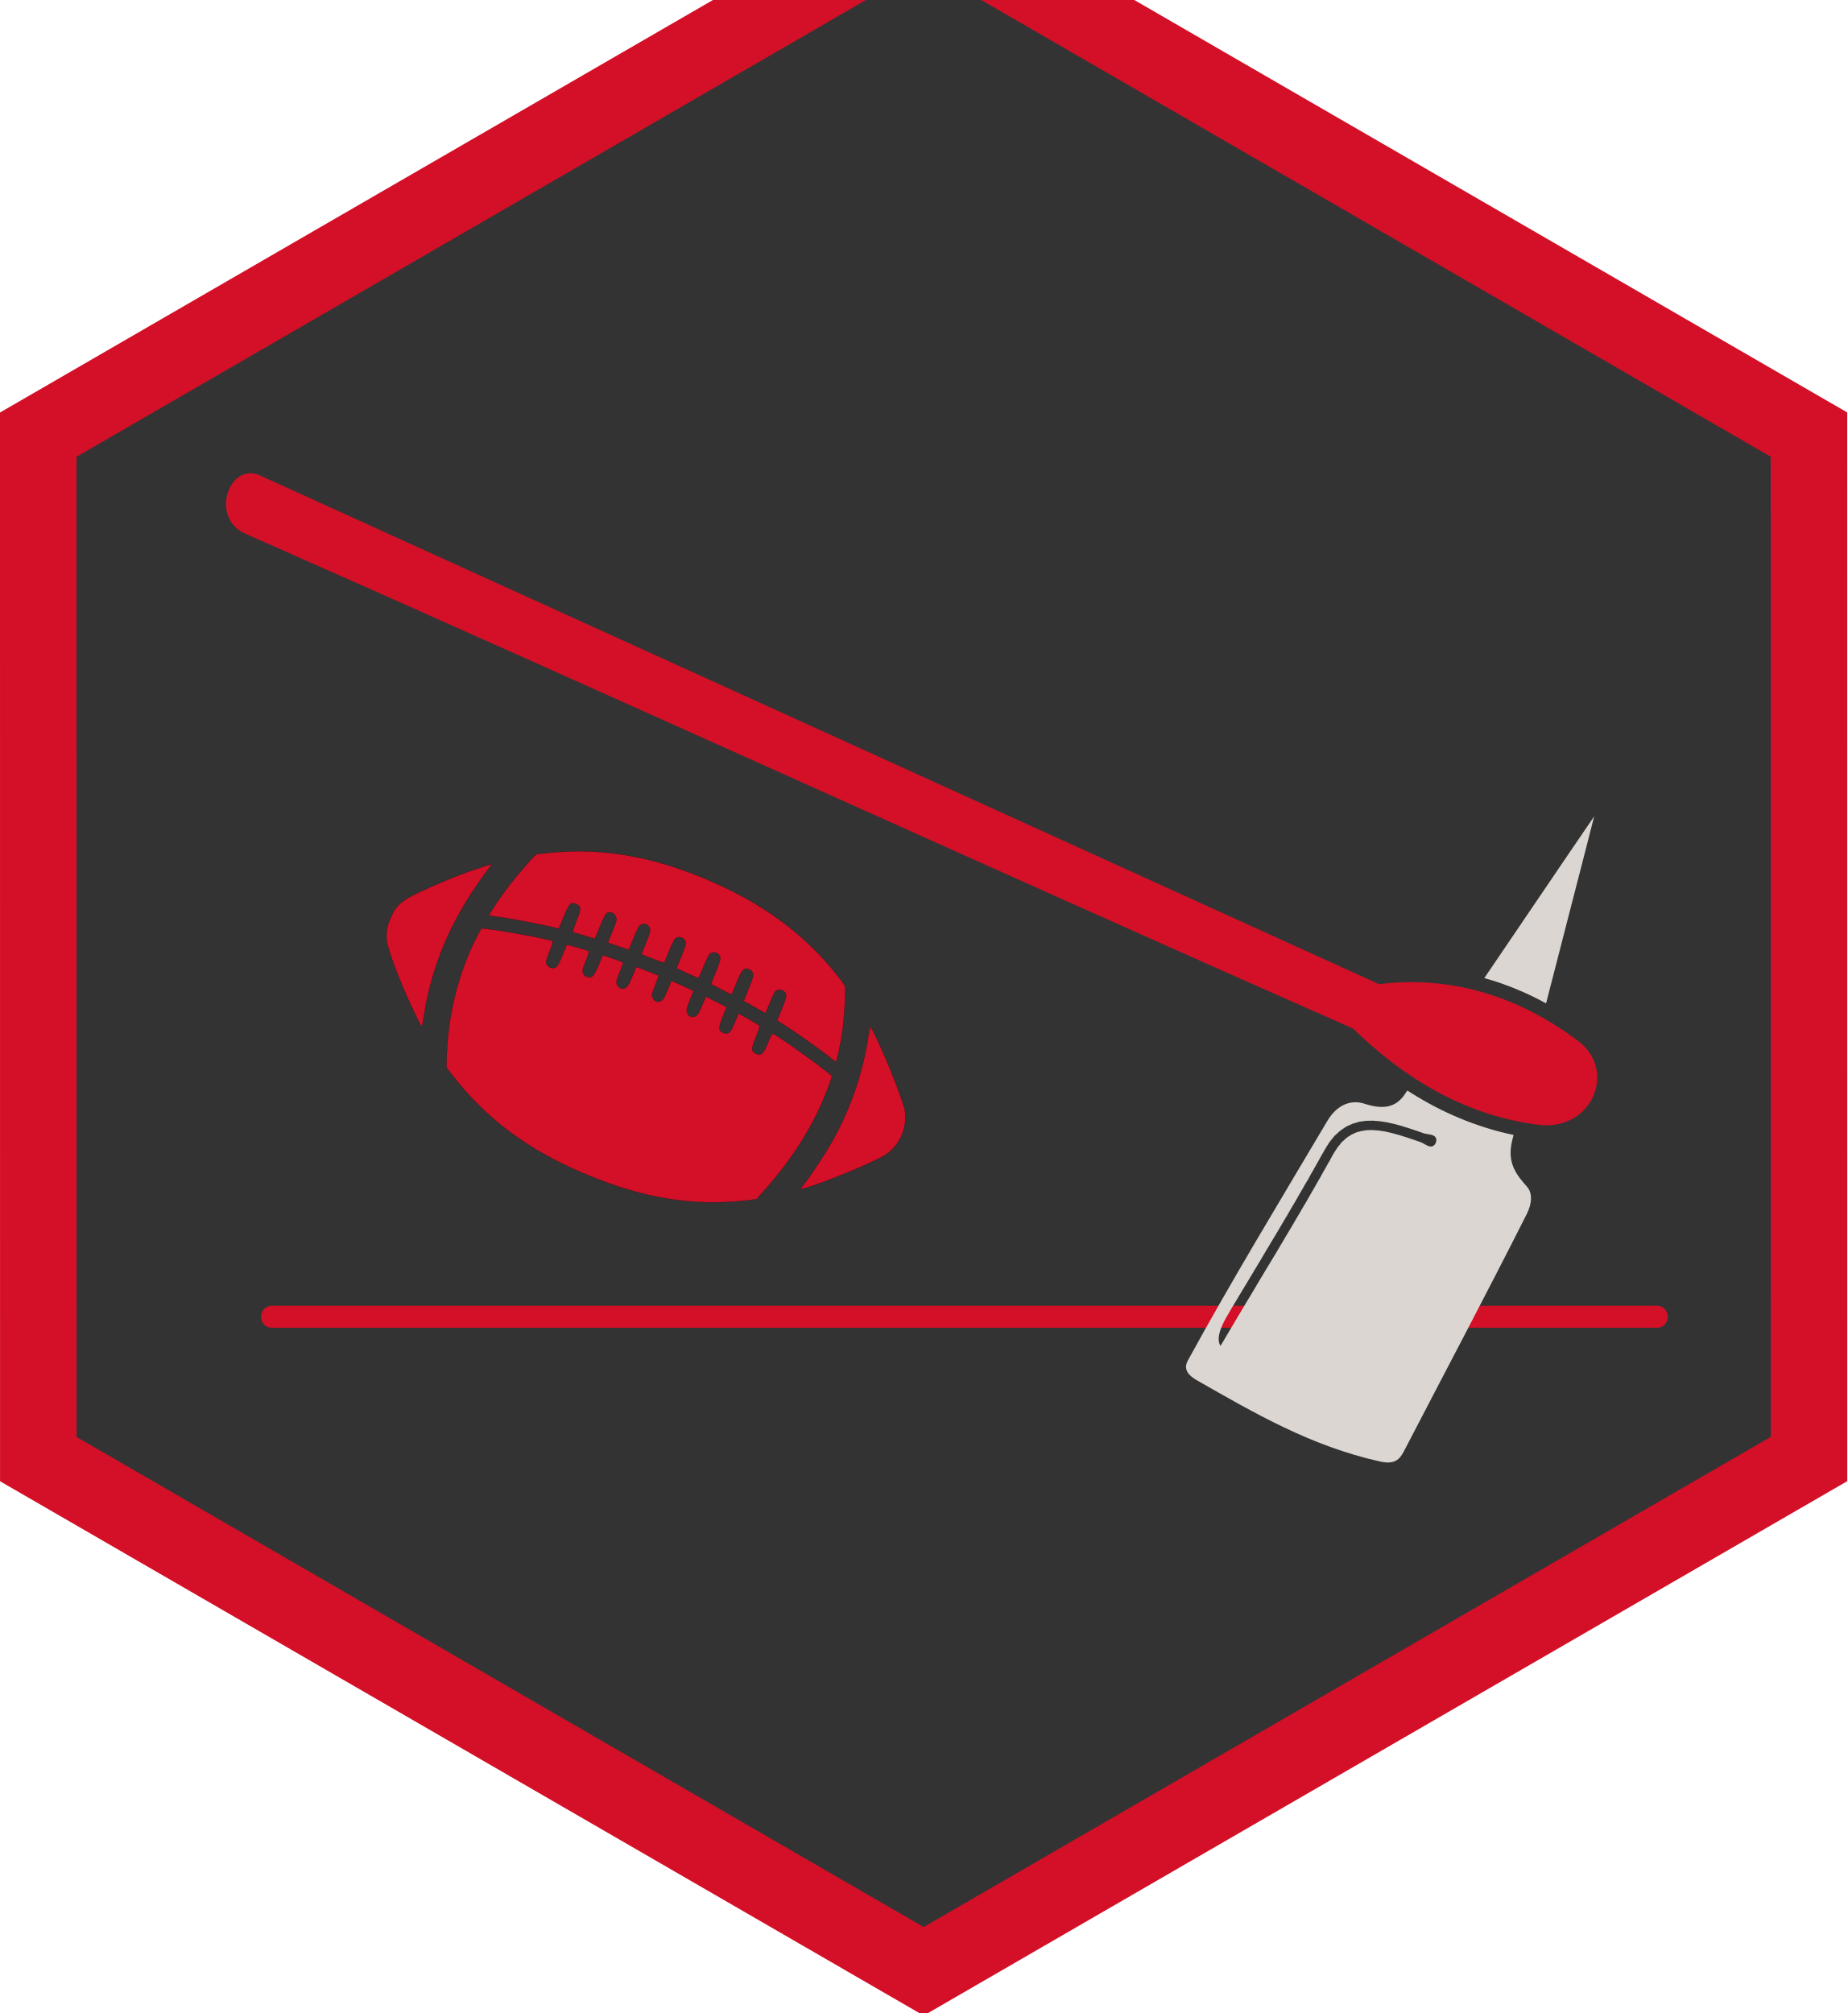
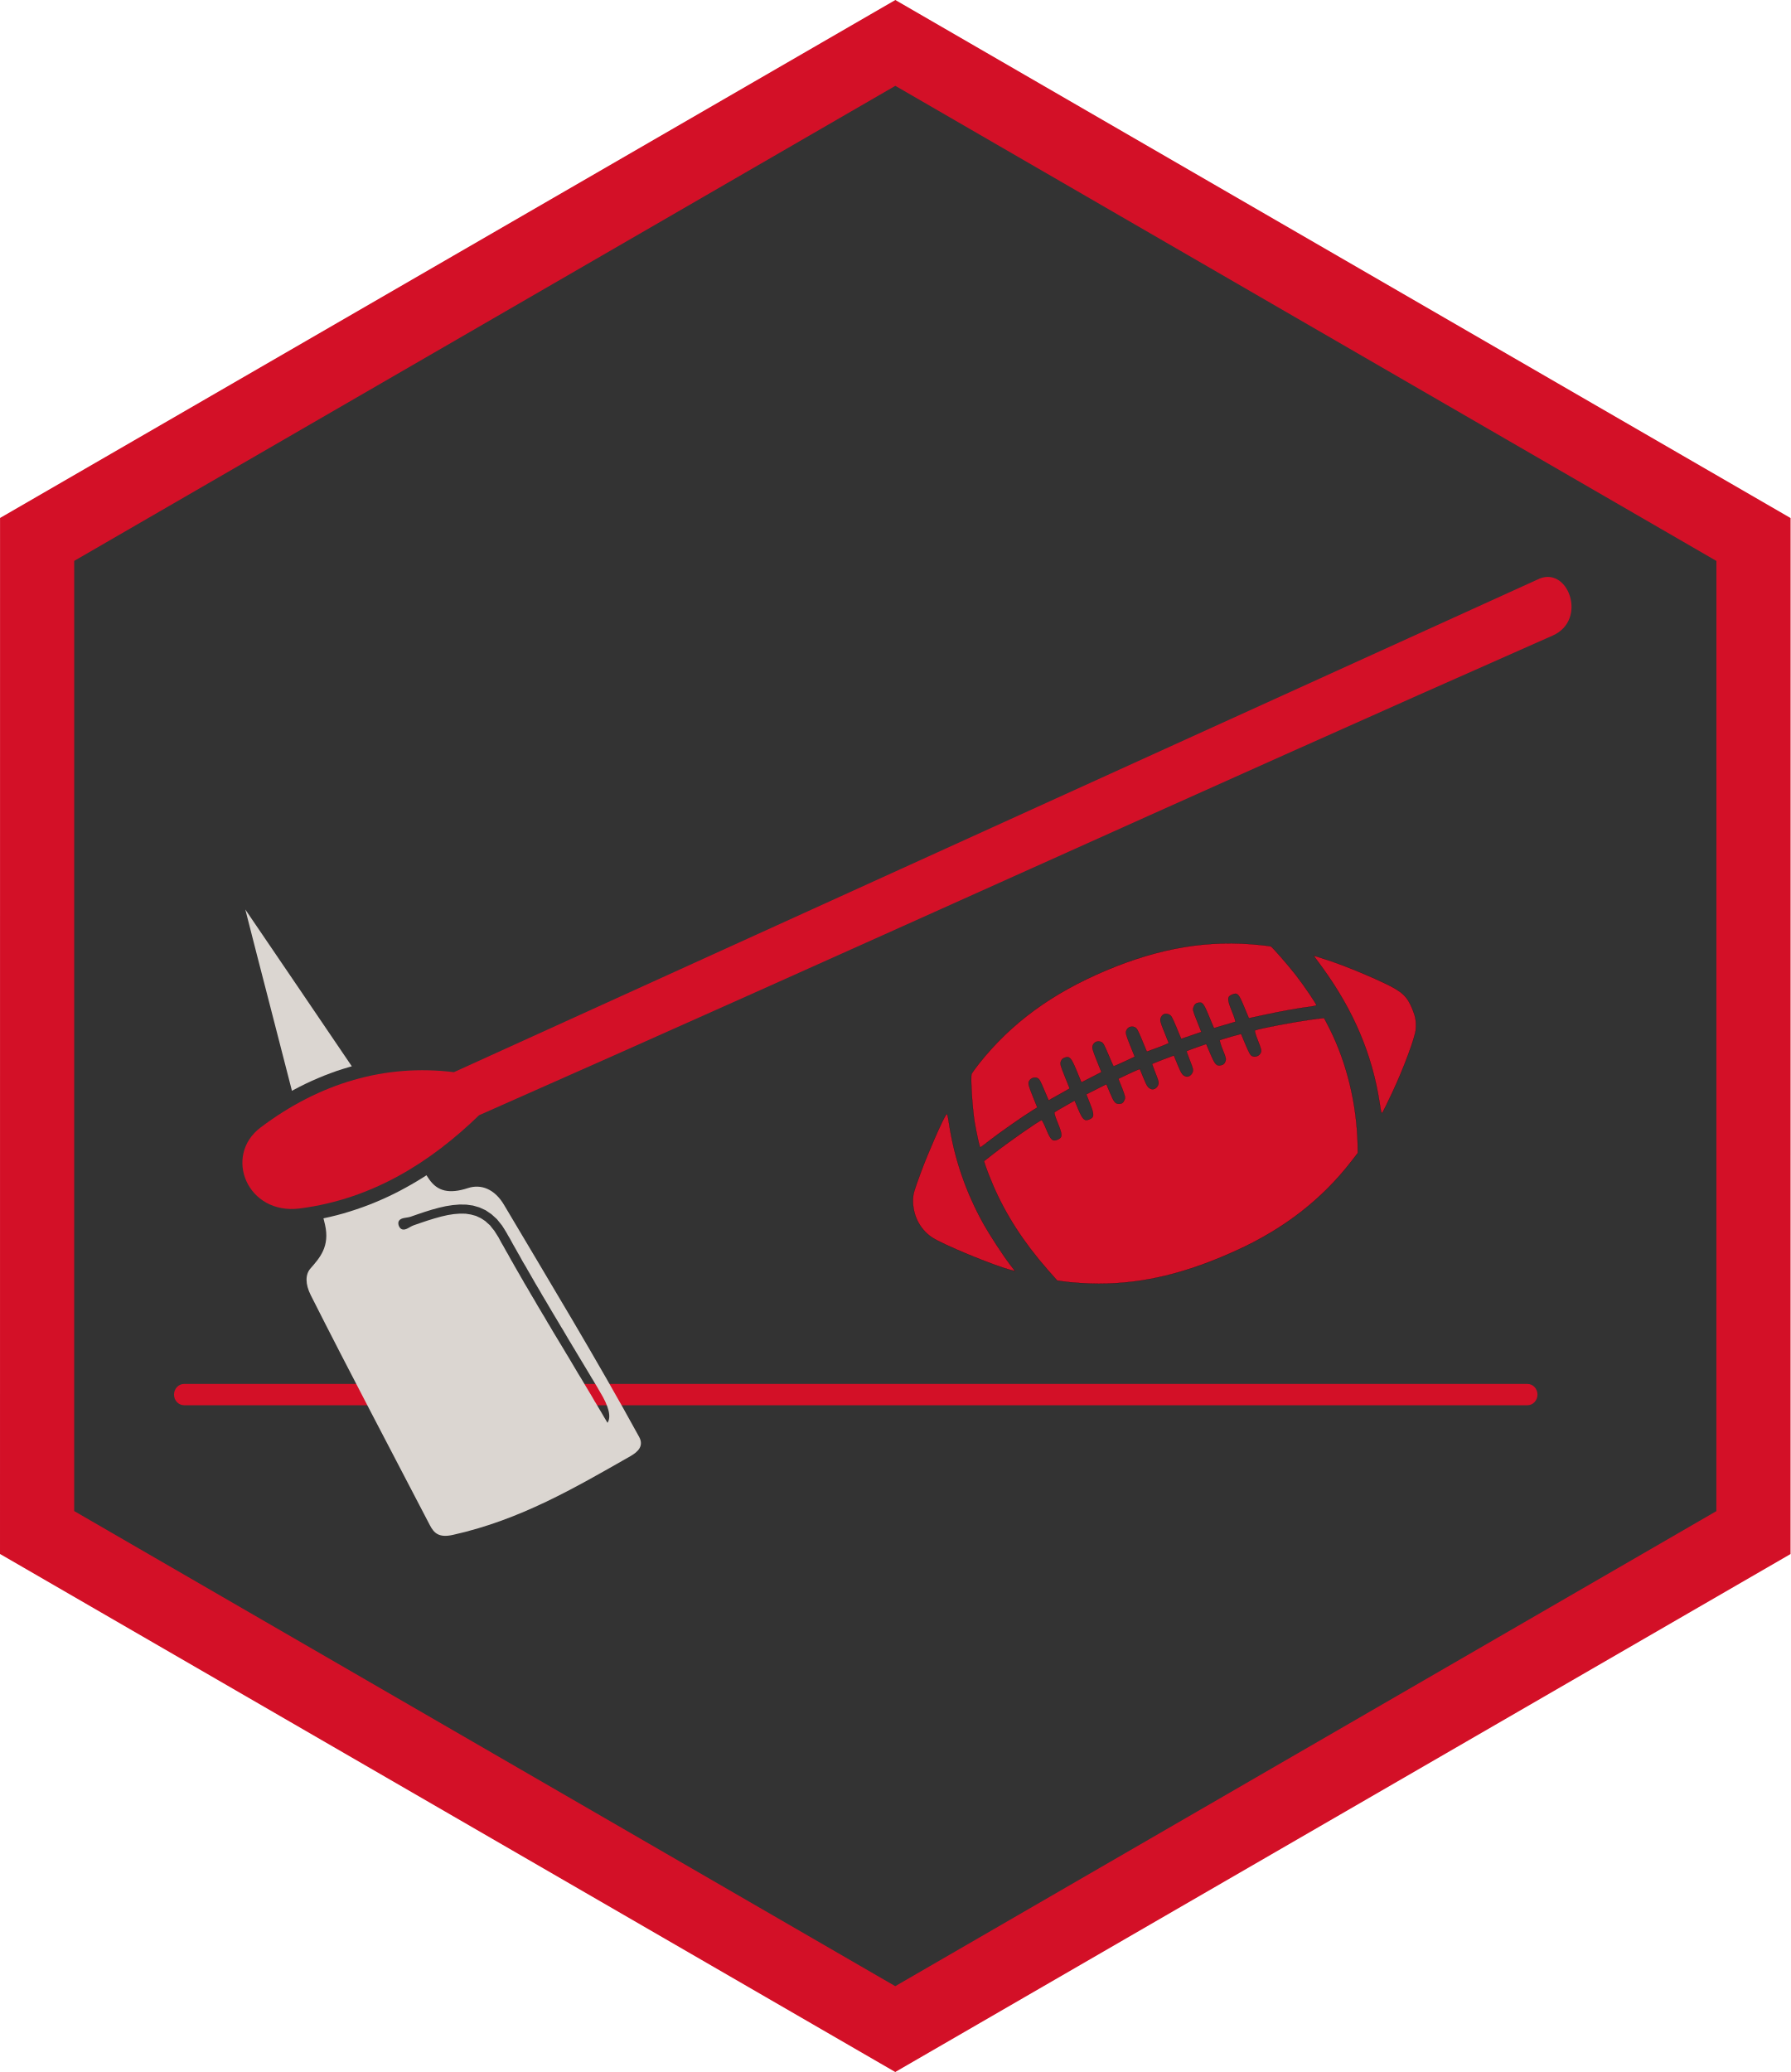
- <svg xmlns="http://www.w3.org/2000/svg" width="207.266mm" height="225.87mm" viewBox="0 0 207.266 225.87" version="1.1" id="svg51">
+ <svg xmlns="http://www.w3.org/2000/svg" width="207.266mm" height="239.836mm" viewBox="0 0 207.266 239.836" version="1.1" id="svg51">
  <defs id="defs45" />
-   <g id="layer1" transform="translate(-0.6613685,-69.24958)">
-     <g id="g5250" transform="matrix(1.369374,0,0,1.455113,292.8712,-90.33718)" style="stroke-width:1.248">
+   <g id="layer1" transform="translate(-0.6613685,-55.57224)">
+     <g id="g5250" transform="matrix(-1.369374,0,0,1.455113,-84.28275,-90.33718)" style="stroke-width:1.248">
      <path transform="matrix(0.6980092,0,0,0.6582875,-256.7393,-86.74251)" d="m 66.601,469.293 -0.005,-120.005 103.925,-60.007 103.93,59.998 0.005,120.005 -103.925,60.007 z" id="path821" style="fill:#333333;fill-opacity:1;stroke:#d31027;stroke-width:8.982;stroke-linecap:round;stroke-linejoin:miter;stroke-miterlimit:4;stroke-dasharray:none;stroke-opacity:1;paint-order:normal" />
      <rect ry="0.847" y="210.363" x="-191.995" height="1.694" width="115.253" id="rect4552" style="fill:#d31027;fill-opacity:1;stroke:none;stroke-width:15.598;stroke-linecap:round;stroke-linejoin:miter;stroke-miterlimit:4;stroke-dasharray:none;stroke-dashoffset:0;stroke-opacity:1;paint-order:normal" />
      <g style="fill:#d31027;fill-opacity:1;stroke:#000000;stroke-width:3.508" id="g14-39" transform="matrix(-0.03142263,0.01468212,0.01559352,0.02993722,-152.5506,166.5426)">
        <g style="fill:#d31027;fill-opacity:1;stroke:#000000;stroke-width:3.508" id="g12-2" transform="matrix(0.0997661,-0.00658435,-0.00663306,-0.09979668,1.96314,544.8839)">
          <path style="fill:#d31027;fill-opacity:1;stroke:#000000;stroke-width:3.508" id="path4" d="m 7412.9,5004.9 c -120.7,-7.7 -291.2,-19.2 -377.5,-26.8 l -157.1,-15.3 306.6,-183.9 c 1086.4,-659.1 1904.5,-1454.2 2513.8,-2452.4 130.3,-212.7 143.7,-229.9 153.3,-182 5.7,30.6 23,264.4 34.5,523.1 32.6,620.8 3.8,1444.6 -55.6,1609.4 -65.1,187.8 -120.7,274 -260.6,413.8 -233.7,233.7 -387,291.2 -854.5,314.2 -377.5,21 -971.5,19.1 -1302.9,-0.1 z" />
          <path style="fill:#d31027;fill-opacity:1;stroke:#000000;stroke-width:3.508" id="path6" d="M 5592.7,4707.9 C 4397.1,4357.3 3387.4,3736.5 2383.4,2732.5 1385.2,1732.4 751,703.5 406.1,-484.4 c -36.4,-126.4 -67.1,-256.7 -69,-289.3 -1.9,-74.7 333.4,-756.8 513.5,-1042.3 145.6,-229.9 335.3,-498.2 352.5,-498.2 5.8,1.9 67.1,101.5 136,224.2 124.5,222.2 538.4,864.1 689.8,1069.1 l 80.5,109.2 -212.6,214.7 c -182,183.9 -212.7,226.1 -212.7,277.8 0,82.4 72.8,155.2 155.2,155.2 51.7,0 92,-30.7 258.7,-195.4 l 199.2,-193.6 42.2,55.6 c 24.9,30.6 105.4,132.2 182,228 l 136,172.4 -222.2,224.2 c -203.1,205 -222.3,231.8 -222.3,295.1 0,53.6 13.4,80.5 55.6,116.9 90.1,78.5 143.7,53.6 383.2,-185.9 l 210.8,-208.8 176.3,205 176.3,205 -220.3,222.3 c -193.5,197.3 -218.4,229.9 -218.4,289.3 0,86.2 65.1,149.4 153.3,149.4 55.6,0 90.1,-26.8 277.8,-210.8 116.9,-115 218.4,-210.8 224.2,-210.8 5.7,0 93.9,90.1 197.3,201.2 l 187.8,203.1 -214.8,216.5 c -187.8,191.6 -212.7,224.2 -212.7,283.6 0,86.2 65.1,149.4 153.3,149.4 55.6,0 92,-26.8 279.7,-212.7 l 216.5,-214.6 149.4,136 c 82.4,72.8 174.4,160.9 205,193.5 l 57.5,59.4 -205,208.8 c -185.9,185.9 -205,214.6 -205,277.8 0,92 53.6,145.6 147.5,145.6 63.2,0 90,-19.2 285.5,-212.7 l 214.6,-212.7 193.5,168.6 193.5,168.6 -201.2,205 c -189.7,191.6 -201.2,206.9 -201.2,281.6 0,61.3 11.5,86.2 49.8,116.9 95.8,74.7 130.3,57.5 371.7,-182 l 226.1,-222.3 197.3,159 c 109.2,86.2 206.9,164.8 218.4,174.4 11.5,9.6 -55.6,90 -168.6,203.1 -220.3,222.3 -243.3,275.9 -151.4,367.9 99.6,99.6 136,84.3 377.5,-155.2 l 214.6,-210.8 293.1,201.2 c 306.6,212.7 745.3,492.4 963.7,613.1 70.9,40.2 128.4,80.5 128.4,90.1 0,24.9 -454.1,320 -737.6,479 -281.7,157.1 -779.8,400.4 -818.1,400.4 -13.3,-1.6 -124.4,-30.4 -245.1,-66.8 z" />
          <path style="fill:#d31027;fill-opacity:1;stroke:#000000;stroke-width:3.508" id="path8" d="M 7401.4,3527.7 C 7000.9,3292 6361,2876.3 6255.6,2780.5 c -11.5,-9.6 51.7,-90 157.1,-197.3 147.5,-149.5 176.3,-187.8 176.3,-239.5 0,-82.4 -72.8,-155.2 -155.2,-155.2 -51.7,0 -92,30.7 -258.7,193.5 l -197.4,193.5 -201.2,-155.2 c -111.1,-86.2 -206.9,-166.7 -214.6,-176.3 -7.7,-11.5 61.3,-95.8 153.3,-187.8 147.5,-147.5 164.8,-172.4 164.8,-235.7 0,-53.6 -11.5,-80.5 -49.8,-109.2 -97.7,-76.6 -145.6,-57.5 -348.7,139.9 l -187.8,182 -185.8,-162.9 c -101.5,-90 -185.8,-168.6 -185.8,-176.3 0,-5.8 72.8,-86.2 162.9,-178.2 143.7,-145.6 162.9,-174.4 162.9,-235.7 0,-74.7 -51.7,-143.7 -109.2,-147.5 -88.1,-5.7 -122.6,15.3 -287.4,178.2 L 4677,1485.1 4473.9,1297.3 c -111.1,-105.4 -203.1,-193.5 -203.1,-199.3 0,-3.8 72.8,-84.3 162.9,-176.3 143.7,-145.6 162.9,-174.4 162.9,-235.7 0,-74.7 -51.7,-143.7 -111.1,-147.5 -84.3,-5.7 -120.7,15.3 -275.9,170.5 l -166.7,164.8 -42.2,-38.3 c -23,-19.2 -109.2,-113 -195.4,-205 L 3652,461.9 3818.7,293.3 c 134.1,-138 164.8,-180.1 164.8,-228 0,-88.1 -19.2,-120.7 -84.3,-147.5 -84.3,-36.4 -132.2,-9.6 -308.5,164.8 L 3435.5,233.9 3259,31.1 l -178.2,-205 172.4,-176.3 c 195.4,-199.2 216.5,-256.7 126.5,-344.9 -88.1,-90.1 -147.5,-69 -335.3,115 l -166.7,162.9 -160.9,-205 c -90,-115 -170.5,-218.4 -178.2,-233.7 -11.5,-17.2 38.3,-80.5 168.6,-210.8 220.3,-220.3 241.4,-274 147.5,-367.9 -92,-92 -147.5,-70.9 -348.7,128.4 -92,92 -174.4,160.9 -185.8,153.3 -49.8,-30.7 -544.1,-793.2 -768.3,-1186 l -139.9,-243.4 95.8,-111.1 c 51.7,-59.4 197.4,-208.8 321.9,-329.6 548,-530.7 1207.1,-982.9 1994.5,-1366.1 l 314.2,-151.4 128.4,32.6 c 208.8,51.7 580.5,176.3 825.8,277.8 992.5,408.1 1860.4,1032.7 2764.8,1992.6 867.9,917.8 1440.8,1912.1 1749.3,3023.4 l 65.1,235.7 -72.8,168.6 c -394.7,892.8 -986.7,1701.4 -1688,2304.9 -120.7,103.5 -224.2,187.8 -229.9,187.8 -7.7,0 -132.2,-70.9 -279.7,-155.2 z" />
          <path style="fill:#d31027;fill-opacity:1;stroke:#000000;stroke-width:3.508" id="path10" d="m 143.7,-1898.3 c -34.5,-130.3 -55.6,-1013.6 -36.4,-1509.8 19.2,-482.8 24.9,-534.6 67.1,-653.3 130.3,-350.6 417.7,-601.6 770.2,-674.4 285.5,-61.3 1645.8,-57.5 2075,3.8 l 92,13.4 -162.9,93.9 c -249.1,141.8 -731.9,469.4 -965.6,651.4 -689.9,540.3 -1257,1176.4 -1703.4,1912.1 -103.5,170.5 -126.5,197.3 -136,162.9 z" />
        </g>
      </g>
      <g style="stroke-width:2.254" transform="matrix(0.139702,0.05849689,-0.06434278,0.1267034,10.48767,86.58431)" id="g4592">
        <path d="m -248.505,981.474 c 27.882,-8.581 25.826,-44.954 0.268,-50.979 -40.089,-9.45 -77.461,-4.272 -109.622,15.905 -219.288,-1.81 -438.579,-3.612 -657.867,-5.422 -19.163,-1.219 -16.067,32.616 5.508,32.493 216.516,-0.64 433.555,1.659 650.071,1.019 35.082,13.038 72.998,18.907 111.641,6.983 z" id="path2-0" style="fill:#d31027;fill-opacity:1;stroke-width:17.354" />
        <path d="m -292.567,814.127 c 6.754,34.835 13.231,69.746 19.968,104.624 l -0.954,-0.094 -3.779,-0.255 -3.812,-0.168 -3.768,-0.069 -3.724,0.031 -3.751,0.103 -3.71,0.209 -3.734,0.274 -3.618,0.401 -3.649,0.48 -1.222,0.174 c 5.279,-35.239 10.398,-70.491 15.751,-105.71 z m -39.928,203.715 c -1.003,0.679 -2.003,1.351 -3.078,2.002 -0.892,0.82 -1.859,1.621 -2.752,2.441 -0.784,0.969 -1.644,1.918 -2.428,2.887 -0.677,1.118 -1.284,2.27 -1.96,3.388 -0.497,1.294 -1.065,2.561 -1.562,3.854 -0.317,1.47 -0.706,2.913 -1.023,4.383 -0.201,1.597 -0.402,3.195 -0.53,4.82 -0.071,1.26 -0.142,2.519 -0.288,3.758 -0.063,1.238 -0.126,2.476 -0.191,3.721 -0.063,1.238 -0.2,2.455 -0.266,3.7 -0.063,1.238 -0.126,2.476 -0.263,3.693 -0.063,1.238 -0.128,2.483 -0.194,3.728 -0.137,1.218 -0.203,2.463 -0.34,3.68 -0.066,1.245 -0.128,2.483 -0.268,3.708 -0.066,1.245 -0.203,2.463 -0.268,3.708 -0.066,1.245 -0.203,2.463 -0.271,3.715 -0.137,1.217 -0.203,2.462 -0.34,3.68 -0.068,1.252 -0.206,2.47 -0.274,3.722 -0.137,1.217 -0.203,2.462 -0.343,3.687 -0.217,2.284 -0.365,4.603 -0.582,6.887 l -0.387,4.231 c -0.137,1.218 -0.206,2.47 -0.346,3.695 -0.068,1.252 -0.206,2.47 -0.346,3.694 -0.208,2.477 -0.417,4.954 -0.625,7.431 -0.14,1.225 -0.28,2.449 -0.349,3.702 -0.14,1.225 -0.28,2.449 -0.351,3.709 -0.486,4.919 -0.903,9.873 -1.395,14.806 -0.066,1.245 -0.206,2.47 -0.349,3.702 -0.068,1.252 -0.208,2.477 -0.349,3.702 -0.068,1.252 -0.208,2.477 -0.277,3.729 -1.011,9.724 0.237,15.713 3.594,17.926 0.231,-2.106 0.393,-4.246 0.551,-6.379 0.137,-1.217 0.206,-2.47 0.346,-3.694 0.041,-0.751 0.082,-1.503 0.195,-2.227 0.025,-0.494 0.052,-0.995 0.148,-1.461 0.068,-1.252 0.208,-2.477 0.277,-3.729 0.137,-1.218 0.206,-2.47 0.346,-3.694 0.14,-1.225 0.208,-2.477 0.346,-3.695 0.208,-2.477 0.417,-4.954 0.697,-7.403 0.349,-3.702 0.623,-7.424 0.971,-11.125 0.14,-1.225 0.28,-2.449 0.351,-3.709 0.42,-4.103 0.766,-8.227 1.186,-12.33 0.071,-0.831 0.14,-1.654 0.211,-2.484 0.068,-1.252 0.208,-2.477 0.346,-3.694 0.071,-1.26 0.211,-2.484 0.28,-3.736 0.137,-1.218 0.278,-2.442 0.346,-3.695 0.14,-1.225 0.208,-2.477 0.349,-3.702 0.068,-1.252 0.208,-2.477 0.277,-3.729 0.14,-1.225 0.206,-2.47 0.346,-3.695 0.068,-1.252 0.206,-2.47 0.274,-3.722 0.14,-1.225 0.208,-2.477 0.346,-3.694 0.068,-1.252 0.134,-2.497 0.274,-3.722 0.066,-1.245 0.134,-2.497 0.271,-3.715 0.066,-1.245 0.203,-2.463 0.271,-3.715 0.066,-1.245 0.134,-2.497 0.271,-3.715 0.068,-1.252 0.131,-2.49 0.197,-3.735 0.14,-1.225 0.206,-2.47 0.271,-3.715 0.066,-1.245 0.131,-2.49 0.268,-3.708 l 0.172,-3.671 c 0.148,-1.461 0.369,-2.894 0.517,-4.355 0.306,-1.227 0.612,-2.454 0.846,-3.709 0.478,-1.029 0.88,-2.079 1.286,-3.136 0.508,-0.894 1.019,-1.795 1.599,-2.661 0.619,-0.752 1.24,-1.512 1.862,-2.271 0.738,-0.632 1.478,-1.272 2.216,-1.904 0.793,-0.562 1.655,-1.089 2.448,-1.65 0.917,-0.456 1.91,-0.892 2.827,-1.348 0.976,-0.393 2.023,-0.758 3.07,-1.123 l 3.325,-0.926 c 1.166,-0.245 2.407,-0.47 3.577,-0.722 1.233,-0.203 2.465,-0.406 3.77,-0.582 l 3.897,-0.483 c 1.294,-0.147 2.662,-0.273 4.027,-0.392 1.365,-0.119 2.734,-0.246 4.099,-0.365 0.077,0.013 0.086,-0.01 0.166,0 2.22,-0.196 5.004,0.931 6.653,-0.572 1.276,-1.176 0.968,-4.239 -0.493,-5.163 -1.928,-1.21 -4.517,0.378 -6.739,0.581 -1.368,0.126 -2.811,0.232 -4.179,0.359 -1.371,0.134 -2.745,0.274 -4.116,0.408 -1.379,0.155 -2.684,0.331 -4.063,0.486 -1.318,0.211 -2.634,0.416 -3.953,0.627 -1.26,0.275 -2.593,0.522 -3.85,0.79 -1.208,0.353 -2.485,0.671 -3.692,1.024 -1.158,0.438 -2.385,0.841 -3.543,1.279 -1.114,0.537 -2.227,1.075 -3.341,1.613 z m 74.581,-25.826 0.707,3.53 c 2.689,12.613 10.675,16.132 17.797,19.476 3.934,1.848 6.308,6.818 6.153,13.86 -1.021,48.859 -3,97.696 -4.583,146.537 -0.169,5.082 -1.521,8.712 -9.117,10.3 -37.292,7.782 -72.18,3.735 -107.395,0.156 -4.924,-0.496 -9.301,-2.201 -8.959,-8.033 2.709,-50.462 7.674,-100.785 12.076,-151.142 0.883,-10.466 6.486,-16.251 13.968,-17.049 10.835,-1.153 15.996,-5.358 17.299,-13.477 l 0.388,-2.73 2.331,0.375 3.608,0.486 3.633,0.421 3.66,0.349 3.685,0.285 3.715,0.205 3.668,0.113 3.701,0.027 3.732,-0.052 3.762,-0.131 3.718,-0.231 3.754,-0.324 3.784,-0.403 3.82,-0.497 3.778,-0.603 3.817,-0.704 z" id="path4-3" style="fill:#dbd6d1;stroke-width:17.354" />
      </g>
    </g>
  </g>
</svg>
